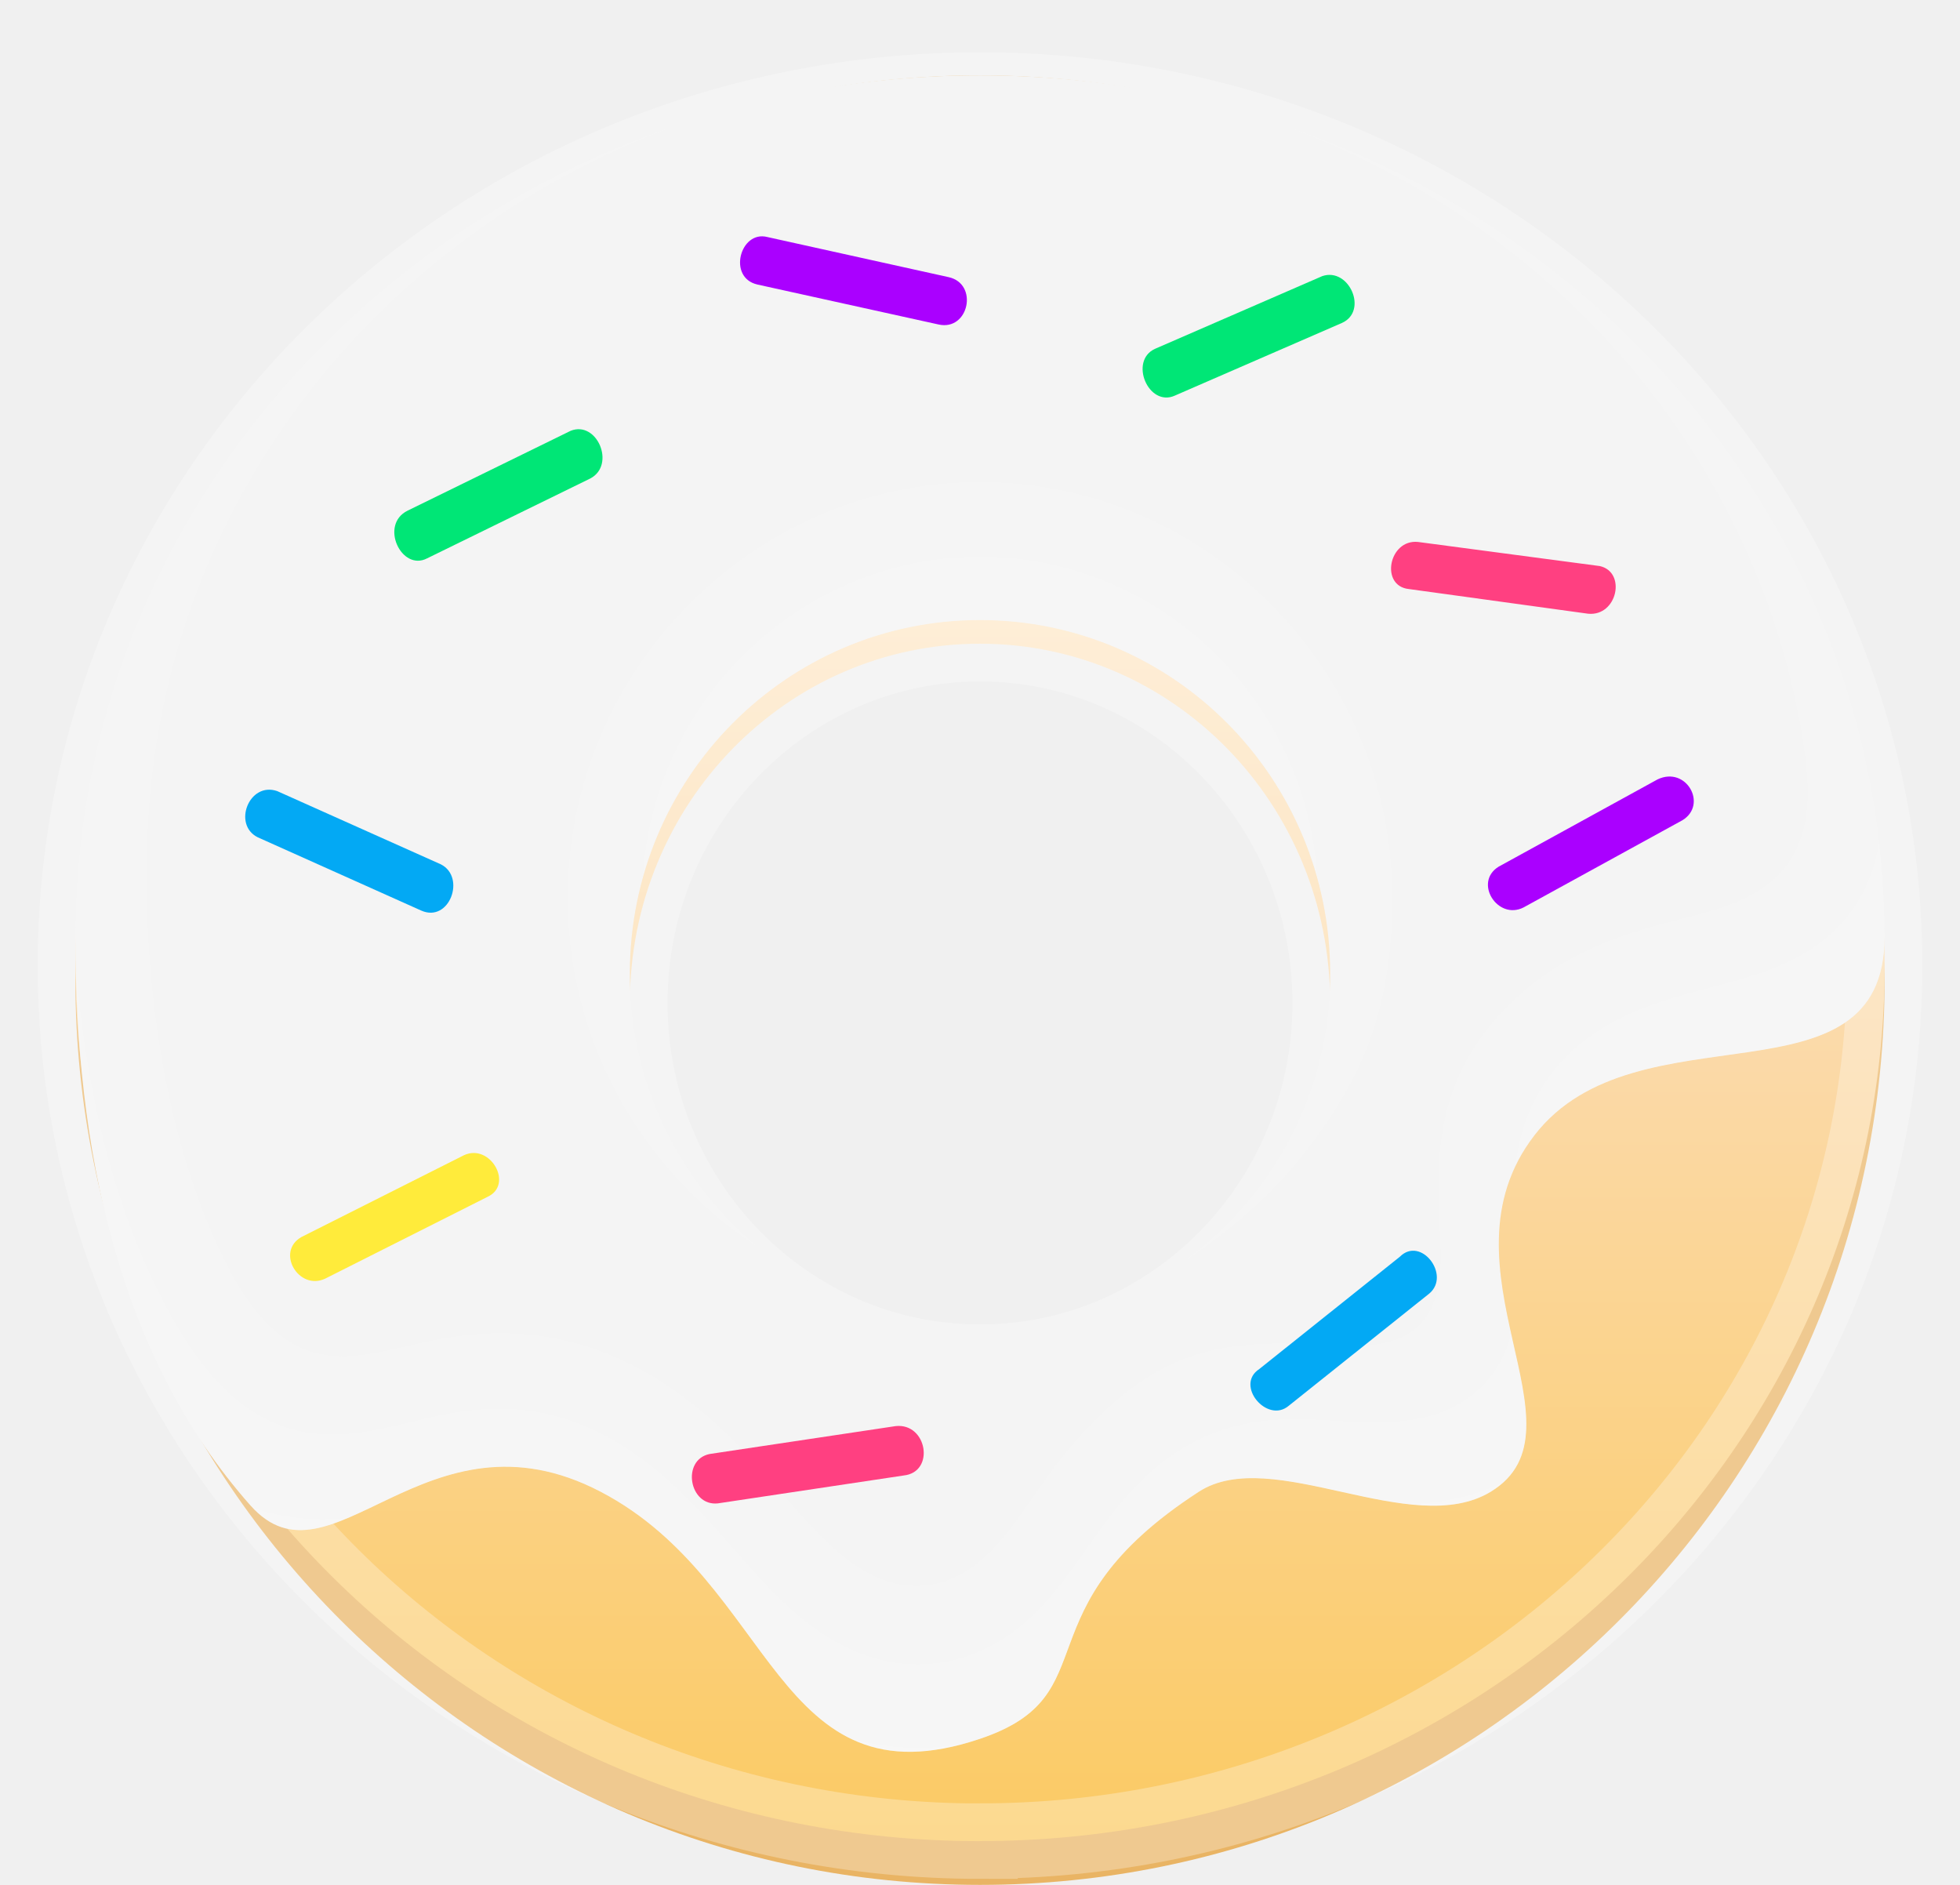
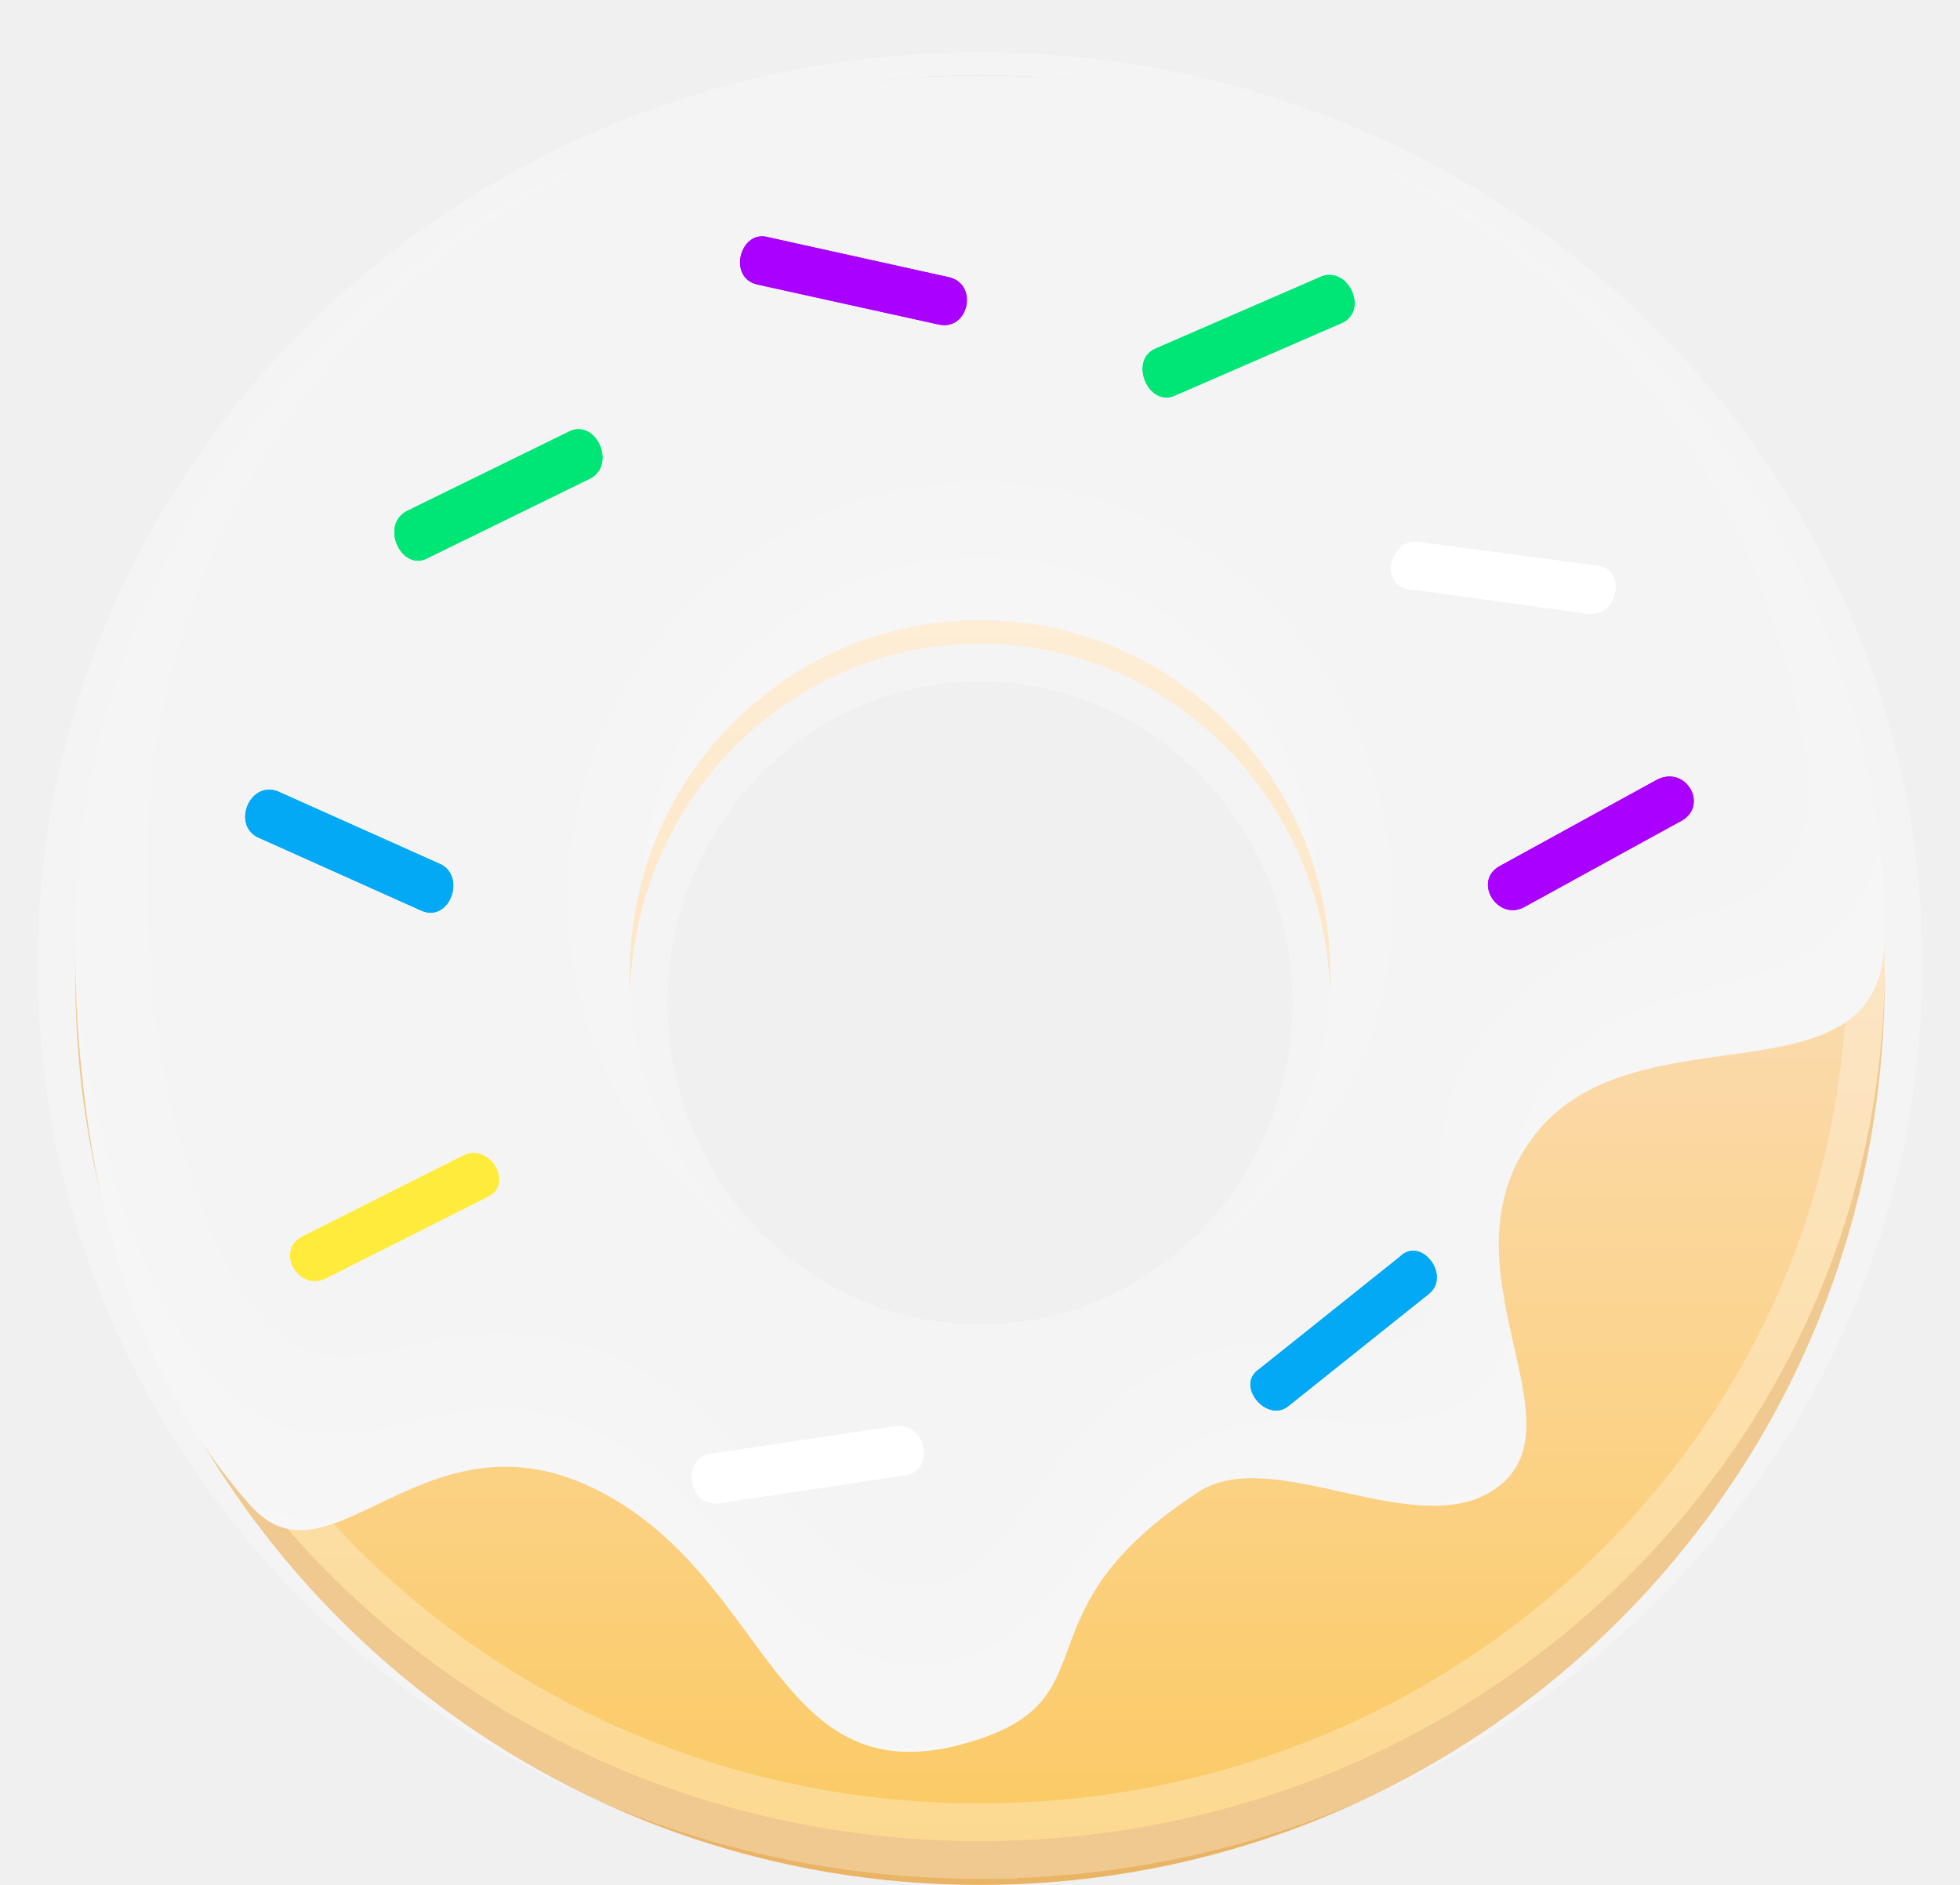
<svg xmlns="http://www.w3.org/2000/svg" xmlns:xlink="http://www.w3.org/1999/xlink" width="26" height="25" viewBox="0 0 26 25">
  <defs>
    <linearGradient id="a" x1="50%" x2="50%" y1="0%" y2="100%">
      <stop offset="0%" stop-color="#FFF8EE" />
      <stop offset="55.675%" stop-color="#FBD9A7" />
      <stop offset="100%" stop-color="#FBCA63" />
    </linearGradient>
    <path id="b" d="M12 22.063c-2.726.917-2.71-2.064-5.032-3.277-2.323-1.214-3.577 1.386-4.645.182C.559 16.979 0 14.228 0 11.422 0 5.114 5.373 0 12 0s12 5.114 12 11.422c0 2.332-3.29.879-4.645 2.636-1.355 1.757.774 3.905-.58 4.728-1.051.638-2.904-.628-3.872 0-2.422 1.57-1.161 2.691-2.903 3.277zm0-5.467c2.565 0 4.645-2.098 4.645-4.686S14.565 7.224 12 7.224c-2.565 0-4.645 2.098-4.645 4.686s2.08 4.686 4.645 4.686z" />
    <filter id="c" width="112.5%" height="113.5%" x="-6.3%" y="-6.7%" filterUnits="objectBoundingBox">
      <feGaussianBlur in="SourceAlpha" result="shadowBlurInner1" stdDeviation="1" />
      <feOffset dy="-1" in="shadowBlurInner1" result="shadowOffsetInner1" />
      <feComposite in="shadowOffsetInner1" in2="SourceAlpha" k2="-1" k3="1" operator="arithmetic" result="shadowInnerInner1" />
      <feColorMatrix in="shadowInnerInner1" values="0 0 0 0 1 0 0 0 0 1 0 0 0 0 1 0 0 0 0.256 0" />
    </filter>
  </defs>
  <g fill="none" fill-rule="evenodd">
    <path fill="#E9B464" d="M1.003 12.751L1 13c0 6.627 5.373 12 12 12s12-5.373 12-12c0-.083 0-.166-.003-.249-.132 6.145-5.453 11.088-11.997 11.088S1.135 18.896 1.003 12.75zm3.599-8.322A11.961 11.961 0 0 1 13 1c3.27 0 6.234 1.308 8.398 3.429C19.234 2.427 16.27 1.194 13 1.194c-3.27 0-6.234 1.233-8.398 3.235z" />
    <path fill="url(#a)" stroke="#FFF" stroke-opacity=".283" d="M12 23.42c-6.627 0-12-5.2-12-11.614C0 5.393 5.373.194 12 .194s12 5.199 12 11.612c0 6.414-5.373 11.613-12 11.613zm0-6.353c2.565 0 4.645-2.133 4.645-4.764 0-2.632-2.08-4.765-4.645-4.765-2.565 0-4.645 2.133-4.645 4.765 0 2.631 2.08 4.764 4.645 4.764z" transform="translate(1 1)" />
    <g transform="translate(1 1)">
      <use fill="#F4F4F4" xlink:href="#b" />
      <use fill="#000" filter="url(#c)" xlink:href="#b" />
    </g>
-     <path fill="#03A9F4" fill-rule="nonzero" d="M18.961 17.156l-1.865 1.489c-.286.243-.72-.273-.391-.487l1.864-1.489c.28-.28.679.244.392.487" />
-     <path fill="#FF4081" fill-rule="nonzero" d="M21.067 8.14l-2.376-.327c-.387-.038-.27-.663.118-.625l2.413.32c.356.08.232.67-.155.632" />
-     <path fill="#FFEB3B" fill-rule="nonzero" d="M6.468 15.874L4.312 16.96c-.35.162-.658-.357-.313-.553l2.156-1.085c.35-.162.663.39.313.552" />
-     <path fill="#A0F" fill-rule="nonzero" d="M12.451 4.304l-2.403-.53c-.401-.09-.23-.724.132-.63l2.404.532c.4.088.268.717-.133.628" />
-     <path fill="#03A9F4" fill-rule="nonzero" d="M5.587 12.077l-2.169-.972c-.337-.169-.112-.742.26-.612l2.17.971c.337.17.113.78-.261.613" />
-     <path fill="#A0F" fill-rule="nonzero" d="M22.32 10.878l-2.11 1.158c-.343.174-.667-.333-.33-.541l2.109-1.158c.38-.18.667.333.331.541" />
-     <path fill="#FF4081" fill-rule="nonzero" d="M11.988 19.57l-2.466.37c-.382.04-.485-.579-.108-.655l2.467-.37c.419-.045.526.611.107.655" />
-     <path fill="#00E676" fill-rule="nonzero" d="M17.802 4.283l-2.217.964c-.351.158-.613-.463-.262-.621l2.218-.964c.355-.12.612.463.261.621M7.831 6.346L5.667 7.405c-.341.18-.638-.446-.26-.632L7.57 5.714c.349-.14.602.452.261.632" />
+     <path id="1" fill="#03A9F4" fill-rule="nonzero" x="" d="M18.961 17.156l-1.865 1.489c-.286.243-.72-.273-.391-.487l1.864-1.489c.28-.28.679.244.392.487" />
+     <path id="2" fill="#FFF" fill-rule="nonzero" d="M21.067 8.14l-2.376-.327c-.387-.038-.27-.663.118-.625l2.413.32c.356.08.232.67-.155.632" />
+     <path id="3" fill="#FFEB3B" fill-rule="nonzero" d="M6.468 15.874L4.312 16.96c-.35.162-.658-.357-.313-.553l2.156-1.085c.35-.162.663.39.313.552" />
+     <path id="4" fill="#A0F" fill-rule="nonzero" d="M12.451 4.304l-2.403-.53c-.401-.09-.23-.724.132-.63l2.404.532c.4.088.268.717-.133.628" />
+     <path id="5" fill="#03A9F4" fill-rule="nonzero" d="M5.587 12.077l-2.169-.972c-.337-.169-.112-.742.26-.612l2.17.971c.337.17.113.78-.261.613" />
+     <path id="6" fill="#A0F" fill-rule="nonzero" d="M22.32 10.878l-2.11 1.158c-.343.174-.667-.333-.33-.541l2.109-1.158c.38-.18.667.333.331.541" />
+     <path id="7" fill="#FFF" fill-rule="nonzero" d="M11.988 19.57l-2.466.37c-.382.04-.485-.579-.108-.655l2.467-.37c.419-.045.526.611.107.655" />
+     <path id="8" fill="#00E676" fill-rule="nonzero" d="M17.802 4.283l-2.217.964c-.351.158-.613-.463-.262-.621l2.218-.964c.355-.12.612.463.261.621M7.831 6.346L5.667 7.405c-.341.18-.638-.446-.26-.632L7.57 5.714c.349-.14.602.452.261.632" />
+     <use xlink:href="#1" />
+     <use xlink:href="#2" />
+     <use xlink:href="#3" />
+     <use xlink:href="#4" />
+     <use xlink:href="#5" />
+     <use xlink:href="#6" />
+     <use xlink:href="#7" />
+     <use xlink:href="#8" />
  </g>
</svg>
